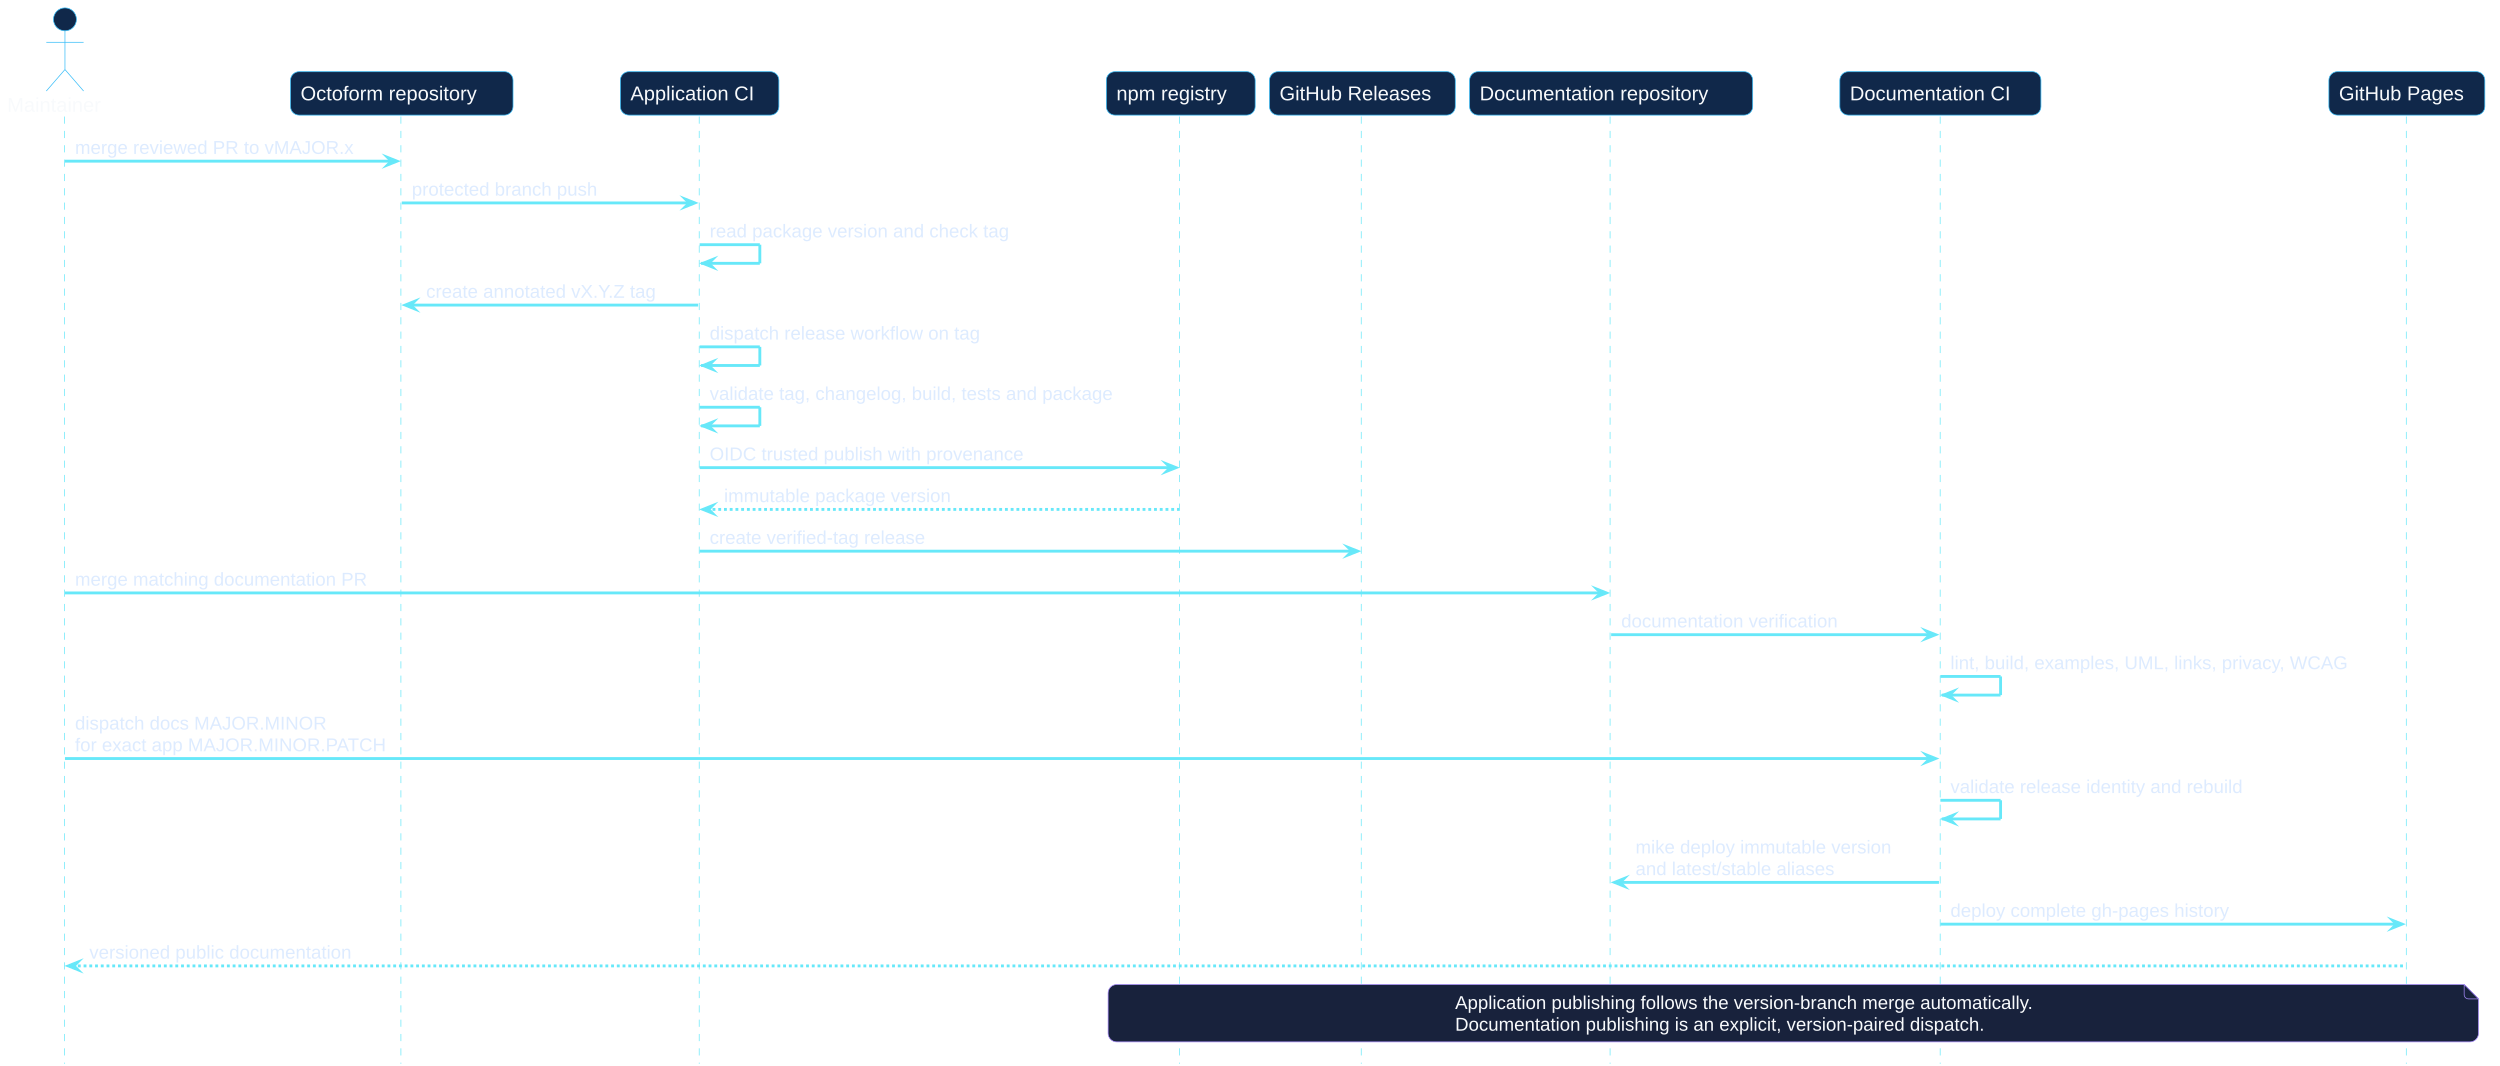
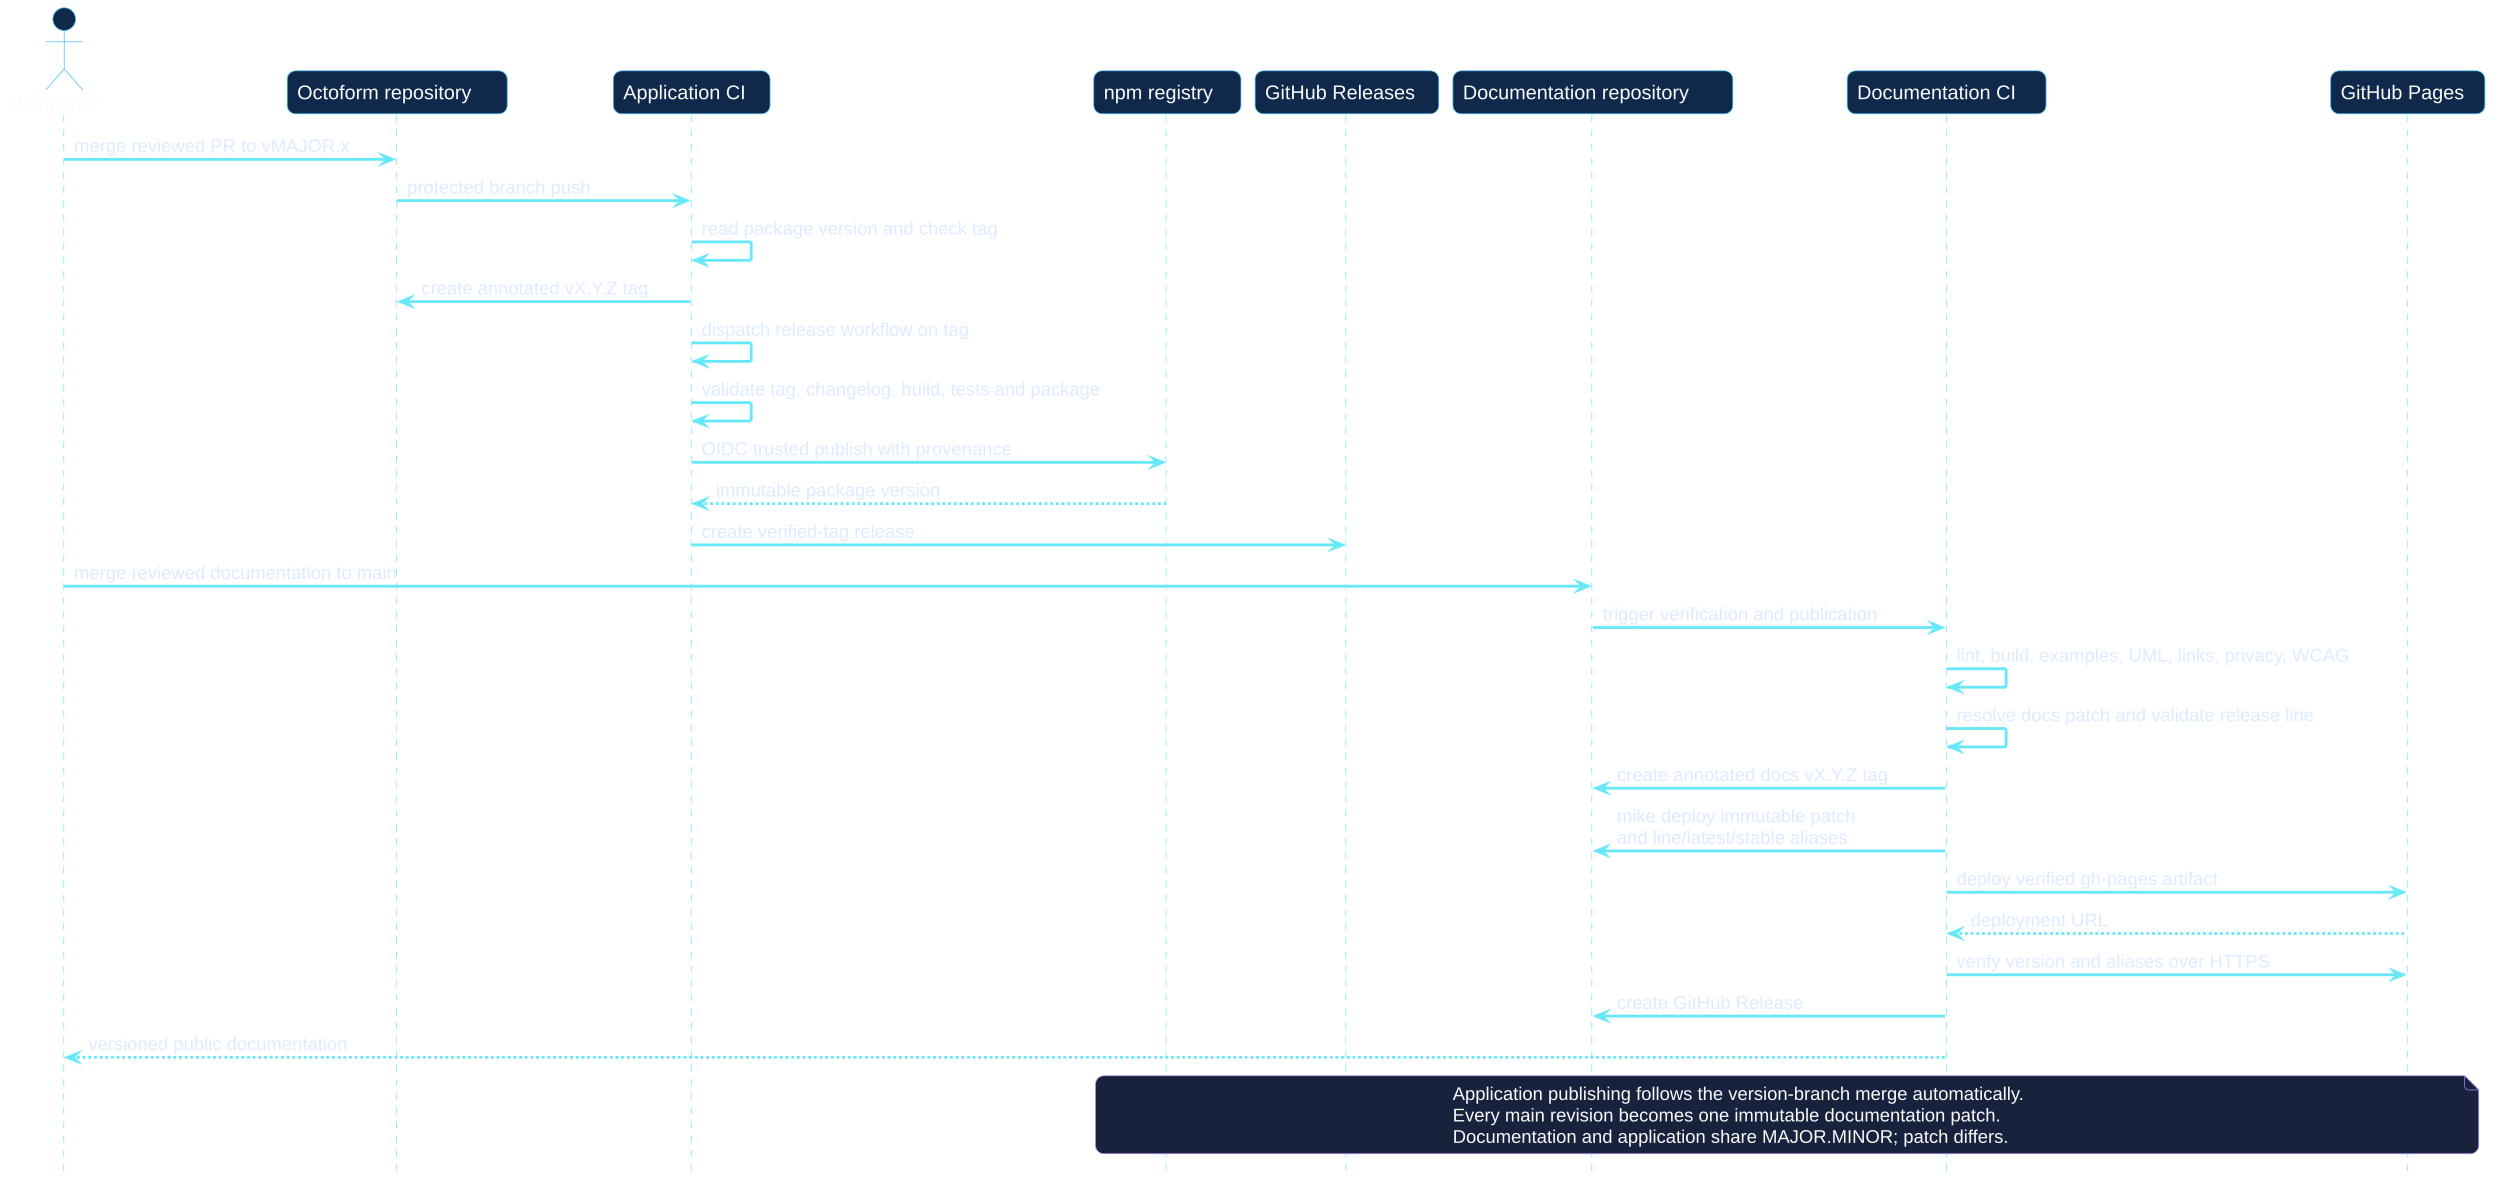
- <svg xmlns="http://www.w3.org/2000/svg" contentStyleType="text/css" data-diagram-type="SEQUENCE" height="743px" preserveAspectRatio="none" style="width:1744px;height:743px;" version="1.1" viewBox="0 0 1744 743" width="1744px" zoomAndPan="magnify">
+ <svg xmlns="http://www.w3.org/2000/svg" contentStyleType="text/css" data-diagram-type="SEQUENCE" height="830px" preserveAspectRatio="none" style="width:1764px;height:830px;" version="1.1" viewBox="0 0 1764 830" width="1764px" zoomAndPan="magnify">
  <defs />
  <g>
    <g class="participant-lifeline" data-entity-uid="part1" data-qualified-name="Maintainer" data-source-line="4" id="part1-lifeline">
      <g>
-         <rect fill="#000000" fill-opacity="0" height="660.789" width="8" x="41.31" y="81.297" />
-         <line style="stroke:#67E8F9;stroke-width:0.5;stroke-dasharray:5,5;" x1="45" x2="45" y1="81.297" y2="742.086" />
+         <rect fill="#000000" fill-opacity="0" height="748.188" width="8" x="41.31" y="81.297" />
+         <line style="stroke:#67E8F9;stroke-width:0.5;stroke-dasharray:5,5;" x1="45" x2="45" y1="81.297" y2="829.484" />
      </g>
    </g>
    <g class="participant-lifeline" data-entity-uid="part2" data-qualified-name="AppRepo" data-source-line="5" id="part2-lifeline">
      <g>
-         <rect fill="#000000" fill-opacity="0" height="660.789" width="8" x="276.275" y="81.297" />
-         <line style="stroke:#67E8F9;stroke-width:0.5;stroke-dasharray:5,5;" x1="279.67" x2="279.67" y1="81.297" y2="742.086" />
+         <rect fill="#000000" fill-opacity="0" height="748.188" width="8" x="276.275" y="81.297" />
+         <line style="stroke:#67E8F9;stroke-width:0.5;stroke-dasharray:5,5;" x1="279.67" x2="279.67" y1="81.297" y2="829.484" />
      </g>
    </g>
    <g class="participant-lifeline" data-entity-uid="part3" data-qualified-name="AppCI" data-source-line="6" id="part3-lifeline">
      <g>
-         <rect fill="#000000" fill-opacity="0" height="660.789" width="8" x="484.059" y="81.297" />
-         <line style="stroke:#67E8F9;stroke-width:0.5;stroke-dasharray:5,5;" x1="487.769" x2="487.769" y1="81.297" y2="742.086" />
+         <rect fill="#000000" fill-opacity="0" height="748.188" width="8" x="484.059" y="81.297" />
+         <line style="stroke:#67E8F9;stroke-width:0.5;stroke-dasharray:5,5;" x1="487.769" x2="487.769" y1="81.297" y2="829.484" />
      </g>
    </g>
    <g class="participant-lifeline" data-entity-uid="part4" data-qualified-name="NPM" data-source-line="7" id="part4-lifeline">
      <g>
-         <rect fill="#000000" fill-opacity="0" height="660.789" width="8" x="819.694" y="81.297" />
-         <line style="stroke:#67E8F9;stroke-width:0.5;stroke-dasharray:5,5;" x1="822.786" x2="822.786" y1="81.297" y2="742.086" />
+         <rect fill="#000000" fill-opacity="0" height="748.188" width="8" x="819.694" y="81.297" />
+         <line style="stroke:#67E8F9;stroke-width:0.5;stroke-dasharray:5,5;" x1="822.786" x2="822.786" y1="81.297" y2="829.484" />
      </g>
    </g>
    <g class="participant-lifeline" data-entity-uid="part5" data-qualified-name="Releases" data-source-line="8" id="part5-lifeline">
      <g>
-         <rect fill="#000000" fill-opacity="0" height="660.789" width="8" x="946.398" y="81.297" />
-         <line style="stroke:#67E8F9;stroke-width:0.5;stroke-dasharray:5,5;" x1="949.603" x2="949.603" y1="81.297" y2="742.086" />
+         <rect fill="#000000" fill-opacity="0" height="748.188" width="8" x="946.398" y="81.297" />
+         <line style="stroke:#67E8F9;stroke-width:0.5;stroke-dasharray:5,5;" x1="949.603" x2="949.603" y1="81.297" y2="829.484" />
      </g>
    </g>
    <g class="participant-lifeline" data-entity-uid="part6" data-qualified-name="DocsRepo" data-source-line="9" id="part6-lifeline">
      <g>
-         <rect fill="#000000" fill-opacity="0" height="660.789" width="8" x="1119.93" y="81.297" />
-         <line style="stroke:#67E8F9;stroke-width:0.5;stroke-dasharray:5,5;" x1="1123.192" x2="1123.192" y1="81.297" y2="742.086" />
+         <rect fill="#000000" fill-opacity="0" height="748.188" width="8" x="1119.93" y="81.297" />
+         <line style="stroke:#67E8F9;stroke-width:0.5;stroke-dasharray:5,5;" x1="1123.192" x2="1123.192" y1="81.297" y2="829.484" />
      </g>
    </g>
    <g class="participant-lifeline" data-entity-uid="part7" data-qualified-name="DocsCI" data-source-line="10" id="part7-lifeline">
      <g>
-         <rect fill="#000000" fill-opacity="0" height="660.789" width="8" x="1349.607" y="81.297" />
-         <line style="stroke:#67E8F9;stroke-width:0.5;stroke-dasharray:5,5;" x1="1353.467" x2="1353.467" y1="81.297" y2="742.086" />
+         <rect fill="#000000" fill-opacity="0" height="748.188" width="8" x="1369.52" y="81.297" />
+         <line style="stroke:#67E8F9;stroke-width:0.5;stroke-dasharray:5,5;" x1="1373.379" x2="1373.379" y1="81.297" y2="829.484" />
      </g>
    </g>
    <g class="participant-lifeline" data-entity-uid="part8" data-qualified-name="Pages" data-source-line="11" id="part8-lifeline">
      <g>
-         <rect fill="#000000" fill-opacity="0" height="660.789" width="8" x="1675.023" y="81.297" />
-         <line style="stroke:#67E8F9;stroke-width:0.5;stroke-dasharray:5,5;" x1="1678.633" x2="1678.633" y1="81.297" y2="742.086" />
+         <rect fill="#000000" fill-opacity="0" height="748.188" width="8" x="1694.936" y="81.297" />
+         <line style="stroke:#67E8F9;stroke-width:0.5;stroke-dasharray:5,5;" x1="1698.545" x2="1698.545" y1="81.297" y2="829.484" />
      </g>
    </g>
    <g class="participant participant-head" data-entity-uid="part1" data-qualified-name="Maintainer" data-source-line="4" id="part1-head">
      <text fill="#F8FAFC" font-family="Arial" font-size="14" lengthAdjust="spacing" textLength="74.621" x="5" y="77.995">Maintainer</text>
      <ellipse cx="45.31" cy="13.5" fill="#10284A" rx="8" ry="8" style="stroke:#38BDF8;stroke-width:0.5;" />
      <path d="M45.31,21.5 L45.31,48.5 M32.31,29.5 L58.31,29.5 M45.31,48.5 L32.31,63.5 M45.31,48.5 L58.31,63.5" fill="none" style="stroke:#38BDF8;stroke-width:0.5;" />
    </g>
    <g class="participant participant-head" data-entity-uid="part2" data-qualified-name="AppRepo" data-source-line="5" id="part2-head">
      <rect fill="#10284A" height="30.297" rx="6" ry="6" style="stroke:#38BDF8;stroke-width:0.5;" width="155.21" x="202.67" y="50" />
      <text fill="#F8FAFC" font-family="Arial" font-size="14" lengthAdjust="spacing" textLength="141.21" x="209.67" y="69.995">Octoform repository</text>
    </g>
    <g class="participant participant-head" data-entity-uid="part3" data-qualified-name="AppCI" data-source-line="6" id="part3-head">
      <rect fill="#10284A" height="30.297" rx="6" ry="6" style="stroke:#38BDF8;stroke-width:0.5;" width="110.578" x="432.769" y="50" />
      <text fill="#F8FAFC" font-family="Arial" font-size="14" lengthAdjust="spacing" textLength="96.578" x="439.769" y="69.995">Application CI</text>
    </g>
    <g class="participant participant-head" data-entity-uid="part4" data-qualified-name="NPM" data-source-line="7" id="part4-head">
      <rect fill="#10284A" height="30.297" rx="6" ry="6" style="stroke:#38BDF8;stroke-width:0.5;" width="103.817" x="771.786" y="50" />
      <text fill="#F8FAFC" font-family="Arial" font-size="14" lengthAdjust="spacing" textLength="89.817" x="778.786" y="69.995">npm registry</text>
    </g>
    <g class="participant participant-head" data-entity-uid="part5" data-qualified-name="Releases" data-source-line="8" id="part5-head">
      <rect fill="#10284A" height="30.297" rx="6" ry="6" style="stroke:#38BDF8;stroke-width:0.5;" width="129.589" x="885.603" y="50" />
      <text fill="#F8FAFC" font-family="Arial" font-size="14" lengthAdjust="spacing" textLength="115.589" x="892.603" y="69.995">GitHub Releases</text>
    </g>
    <g class="participant participant-head" data-entity-uid="part6" data-qualified-name="DocsRepo" data-source-line="9" id="part6-head">
      <rect fill="#10284A" height="30.297" rx="6" ry="6" style="stroke:#38BDF8;stroke-width:0.5;" width="197.477" x="1025.192" y="50" />
      <text fill="#F8FAFC" font-family="Arial" font-size="14" lengthAdjust="spacing" textLength="183.477" x="1032.192" y="69.995">Documentation repository</text>
    </g>
    <g class="participant participant-head" data-entity-uid="part7" data-qualified-name="DocsCI" data-source-line="10" id="part7-head">
-       <rect fill="#10284A" height="30.297" rx="6" ry="6" style="stroke:#38BDF8;stroke-width:0.5;" width="140.28" x="1283.467" y="50" />
-       <text fill="#F8FAFC" font-family="Arial" font-size="14" lengthAdjust="spacing" textLength="126.28" x="1290.467" y="69.995">Documentation CI</text>
+       <rect fill="#10284A" height="30.297" rx="6" ry="6" style="stroke:#38BDF8;stroke-width:0.5;" width="140.28" x="1303.379" y="50" />
+       <text fill="#F8FAFC" font-family="Arial" font-size="14" lengthAdjust="spacing" textLength="126.28" x="1310.379" y="69.995">Documentation CI</text>
    </g>
    <g class="participant participant-head" data-entity-uid="part8" data-qualified-name="Pages" data-source-line="11" id="part8-head">
-       <rect fill="#10284A" height="30.297" rx="6" ry="6" style="stroke:#38BDF8;stroke-width:0.5;" width="108.78" x="1624.633" y="50" />
-       <text fill="#F8FAFC" font-family="Arial" font-size="14" lengthAdjust="spacing" textLength="94.78" x="1631.633" y="69.995">GitHub Pages</text>
+       <rect fill="#10284A" height="30.297" rx="6" ry="6" style="stroke:#38BDF8;stroke-width:0.5;" width="108.78" x="1644.545" y="50" />
+       <text fill="#F8FAFC" font-family="Arial" font-size="14" lengthAdjust="spacing" textLength="94.78" x="1651.545" y="69.995">GitHub Pages</text>
    </g>
    <g class="message" data-entity-1="part1" data-entity-2="part2" data-source-line="13" id="msg1">
      <polygon fill="#67E8F9" points="268.275,108.43,278.275,112.43,268.275,116.43,272.275,112.43" style="stroke:#67E8F9;stroke-width:1;stroke-linejoin:miter;stroke-miterlimit:10;" />
      <line style="stroke:#67E8F9;stroke-width:2;" x1="45.31" x2="274.275" y1="112.43" y2="112.43" />
      <text fill="#DDEBFF" font-family="Arial" font-size="13" lengthAdjust="spacing" textLength="210.964" x="52.31" y="107.364">merge reviewed PR to vMAJOR.x</text>
    </g>
    <g class="message" data-entity-1="part2" data-entity-2="part3" data-source-line="14" id="msg2">
      <polygon fill="#67E8F9" points="476.059,137.562,486.059,141.562,476.059,145.562,480.059,141.562" style="stroke:#67E8F9;stroke-width:1;stroke-linejoin:miter;stroke-miterlimit:10;" />
      <line style="stroke:#67E8F9;stroke-width:2;" x1="280.275" x2="482.059" y1="141.562" y2="141.562" />
      <text fill="#DDEBFF" font-family="Arial" font-size="13" lengthAdjust="spacing" textLength="148.097" x="287.275" y="136.497">protected branch push</text>
    </g>
    <g class="message" data-entity-1="part3" data-entity-2="part3" data-source-line="15" id="msg3">
      <line style="stroke:#67E8F9;stroke-width:2;" x1="488.059" x2="530.059" y1="170.695" y2="170.695" />
      <line style="stroke:#67E8F9;stroke-width:2;" x1="530.059" x2="530.059" y1="170.695" y2="183.695" />
      <line style="stroke:#67E8F9;stroke-width:2;" x1="489.059" x2="530.059" y1="183.695" y2="183.695" />
      <polygon fill="#67E8F9" points="499.059,179.695,489.059,183.695,499.059,187.695,495.059,183.695" style="stroke:#67E8F9;stroke-width:1;stroke-linejoin:miter;stroke-miterlimit:10;" />
      <text fill="#DDEBFF" font-family="Arial" font-size="13" lengthAdjust="spacing" textLength="236.78" x="495.059" y="165.629">read package version and check tag</text>
    </g>
    <g class="message" data-entity-1="part3" data-entity-2="part2" data-source-line="16" id="msg4">
      <polygon fill="#67E8F9" points="291.275,208.828,281.275,212.828,291.275,216.828,287.275,212.828" style="stroke:#67E8F9;stroke-width:1;stroke-linejoin:miter;stroke-miterlimit:10;" />
      <line style="stroke:#67E8F9;stroke-width:2;" x1="285.275" x2="487.059" y1="212.828" y2="212.828" />
      <text fill="#DDEBFF" font-family="Arial" font-size="13" lengthAdjust="spacing" textLength="183.784" x="297.275" y="207.762">create annotated vX.Y.Z tag</text>
    </g>
    <g class="message" data-entity-1="part3" data-entity-2="part3" data-source-line="17" id="msg5">
      <line style="stroke:#67E8F9;stroke-width:2;" x1="488.059" x2="530.059" y1="241.961" y2="241.961" />
      <line style="stroke:#67E8F9;stroke-width:2;" x1="530.059" x2="530.059" y1="241.961" y2="254.961" />
      <line style="stroke:#67E8F9;stroke-width:2;" x1="489.059" x2="530.059" y1="254.961" y2="254.961" />
      <polygon fill="#67E8F9" points="499.059,250.961,489.059,254.961,499.059,258.961,495.059,254.961" style="stroke:#67E8F9;stroke-width:1;stroke-linejoin:miter;stroke-miterlimit:10;" />
      <text fill="#DDEBFF" font-family="Arial" font-size="13" lengthAdjust="spacing" textLength="215.3" x="495.059" y="236.895">dispatch release workflow on tag</text>
    </g>
    <g class="message" data-entity-1="part3" data-entity-2="part3" data-source-line="18" id="msg6">
      <line style="stroke:#67E8F9;stroke-width:2;" x1="488.059" x2="530.059" y1="284.094" y2="284.094" />
      <line style="stroke:#67E8F9;stroke-width:2;" x1="530.059" x2="530.059" y1="284.094" y2="297.094" />
      <line style="stroke:#67E8F9;stroke-width:2;" x1="489.059" x2="530.059" y1="297.094" y2="297.094" />
      <polygon fill="#67E8F9" points="499.059,293.094,489.059,297.094,499.059,301.094,495.059,297.094" style="stroke:#67E8F9;stroke-width:1;stroke-linejoin:miter;stroke-miterlimit:10;" />
      <text fill="#DDEBFF" font-family="Arial" font-size="13" lengthAdjust="spacing" textLength="321.636" x="495.059" y="279.028">validate tag, changelog, build, tests and package</text>
    </g>
    <g class="message" data-entity-1="part3" data-entity-2="part4" data-source-line="19" id="msg7">
      <polygon fill="#67E8F9" points="811.694,322.227,821.694,326.227,811.694,330.227,815.694,326.227" style="stroke:#67E8F9;stroke-width:1;stroke-linejoin:miter;stroke-miterlimit:10;" />
      <line style="stroke:#67E8F9;stroke-width:2;" x1="488.059" x2="817.694" y1="326.227" y2="326.227" />
      <text fill="#DDEBFF" font-family="Arial" font-size="13" lengthAdjust="spacing" textLength="247.876" x="495.059" y="321.161">OIDC trusted publish with provenance</text>
    </g>
    <g class="message" data-entity-1="part4" data-entity-2="part3" data-source-line="20" id="msg8">
      <polygon fill="#67E8F9" points="499.059,351.359,489.059,355.359,499.059,359.359,495.059,355.359" style="stroke:#67E8F9;stroke-width:1;stroke-linejoin:miter;stroke-miterlimit:10;" />
      <line style="stroke:#67E8F9;stroke-width:2;stroke-dasharray:2,2;" x1="493.059" x2="822.694" y1="355.359" y2="355.359" />
      <text fill="#DDEBFF" font-family="Arial" font-size="13" lengthAdjust="spacing" textLength="181.092" x="505.059" y="350.293">immutable package version</text>
    </g>
    <g class="message" data-entity-1="part3" data-entity-2="part5" data-source-line="21" id="msg9">
      <polygon fill="#67E8F9" points="938.398,380.492,948.398,384.492,938.398,388.492,942.398,384.492" style="stroke:#67E8F9;stroke-width:1;stroke-linejoin:miter;stroke-miterlimit:10;" />
      <line style="stroke:#67E8F9;stroke-width:2;" x1="488.059" x2="944.398" y1="384.492" y2="384.492" />
      <text fill="#DDEBFF" font-family="Arial" font-size="13" lengthAdjust="spacing" textLength="172.599" x="495.059" y="379.426">create verified-tag release</text>
    </g>
    <g class="message" data-entity-1="part1" data-entity-2="part6" data-source-line="23" id="msg10">
      <polygon fill="#67E8F9" points="1111.93,409.625,1121.93,413.625,1111.93,417.625,1115.93,413.625" style="stroke:#67E8F9;stroke-width:1;stroke-linejoin:miter;stroke-miterlimit:10;" />
      <line style="stroke:#67E8F9;stroke-width:2;" x1="45.31" x2="1117.93" y1="413.625" y2="413.625" />
-       <text fill="#DDEBFF" font-family="Arial" font-size="13" lengthAdjust="spacing" textLength="231.201" x="52.31" y="408.559">merge matching documentation PR</text>
+       <text fill="#DDEBFF" font-family="Arial" font-size="13" lengthAdjust="spacing" textLength="262.304" x="52.31" y="408.559">merge reviewed documentation to main</text>
    </g>
    <g class="message" data-entity-1="part6" data-entity-2="part7" data-source-line="24" id="msg11">
-       <polygon fill="#67E8F9" points="1341.607,438.758,1351.607,442.758,1341.607,446.758,1345.607,442.758" style="stroke:#67E8F9;stroke-width:1;stroke-linejoin:miter;stroke-miterlimit:10;" />
-       <line style="stroke:#67E8F9;stroke-width:2;" x1="1123.93" x2="1347.607" y1="442.758" y2="442.758" />
-       <text fill="#DDEBFF" font-family="Arial" font-size="13" lengthAdjust="spacing" textLength="175.443" x="1130.93" y="437.692">documentation verification</text>
+       <polygon fill="#67E8F9" points="1361.52,438.758,1371.52,442.758,1361.52,446.758,1365.52,442.758" style="stroke:#67E8F9;stroke-width:1;stroke-linejoin:miter;stroke-miterlimit:10;" />
+       <line style="stroke:#67E8F9;stroke-width:2;" x1="1123.93" x2="1367.52" y1="442.758" y2="442.758" />
+       <text fill="#DDEBFF" font-family="Arial" font-size="13" lengthAdjust="spacing" textLength="225.589" x="1130.93" y="437.692">trigger verification and publication</text>
    </g>
    <g class="message" data-entity-1="part7" data-entity-2="part7" data-source-line="25" id="msg12">
-       <line style="stroke:#67E8F9;stroke-width:2;" x1="1353.607" x2="1395.607" y1="471.891" y2="471.891" />
-       <line style="stroke:#67E8F9;stroke-width:2;" x1="1395.607" x2="1395.607" y1="471.891" y2="484.891" />
-       <line style="stroke:#67E8F9;stroke-width:2;" x1="1354.607" x2="1395.607" y1="484.891" y2="484.891" />
-       <polygon fill="#67E8F9" points="1364.607,480.891,1354.607,484.891,1364.607,488.891,1360.607,484.891" style="stroke:#67E8F9;stroke-width:1;stroke-linejoin:miter;stroke-miterlimit:10;" />
-       <text fill="#DDEBFF" font-family="Arial" font-size="13" lengthAdjust="spacing" textLength="311.416" x="1360.607" y="466.825">lint, build, examples, UML, links, privacy, WCAG</text>
-     </g>
-     <g class="message" data-entity-1="part1" data-entity-2="part7" data-source-line="26" id="msg13">
-       <polygon fill="#67E8F9" points="1341.607,525.156,1351.607,529.156,1341.607,533.156,1345.607,529.156" style="stroke:#67E8F9;stroke-width:1;stroke-linejoin:miter;stroke-miterlimit:10;" />
-       <line style="stroke:#67E8F9;stroke-width:2;" x1="45.31" x2="1347.607" y1="529.156" y2="529.156" />
-       <text fill="#DDEBFF" font-family="Arial" font-size="13" lengthAdjust="spacing" textLength="185.11" x="52.31" y="508.957">dispatch docs MAJOR.MINOR</text>
-       <text fill="#DDEBFF" font-family="Arial" font-size="13" lengthAdjust="spacing" textLength="229.684" x="52.31" y="524.09">for exact app MAJOR.MINOR.PATCH</text>
-     </g>
-     <g class="message" data-entity-1="part7" data-entity-2="part7" data-source-line="27" id="msg14">
-       <line style="stroke:#67E8F9;stroke-width:2;" x1="1353.607" x2="1395.607" y1="558.289" y2="558.289" />
-       <line style="stroke:#67E8F9;stroke-width:2;" x1="1395.607" x2="1395.607" y1="558.289" y2="571.289" />
-       <line style="stroke:#67E8F9;stroke-width:2;" x1="1354.607" x2="1395.607" y1="571.289" y2="571.289" />
-       <polygon fill="#67E8F9" points="1364.607,567.289,1354.607,571.289,1364.607,575.289,1360.607,571.289" style="stroke:#67E8F9;stroke-width:1;stroke-linejoin:miter;stroke-miterlimit:10;" />
-       <text fill="#DDEBFF" font-family="Arial" font-size="13" lengthAdjust="spacing" textLength="235.784" x="1360.607" y="553.223">validate release identity and rebuild</text>
+       <line style="stroke:#67E8F9;stroke-width:2;" x1="1373.52" x2="1415.52" y1="471.891" y2="471.891" />
+       <line style="stroke:#67E8F9;stroke-width:2;" x1="1415.52" x2="1415.52" y1="471.891" y2="484.891" />
+       <line style="stroke:#67E8F9;stroke-width:2;" x1="1374.52" x2="1415.52" y1="484.891" y2="484.891" />
+       <polygon fill="#67E8F9" points="1384.52,480.891,1374.52,484.891,1384.52,488.891,1380.52,484.891" style="stroke:#67E8F9;stroke-width:1;stroke-linejoin:miter;stroke-miterlimit:10;" />
+       <text fill="#DDEBFF" font-family="Arial" font-size="13" lengthAdjust="spacing" textLength="311.416" x="1380.52" y="466.825">lint, build, examples, UML, links, privacy, WCAG</text>
+     </g>
+     <g class="message" data-entity-1="part7" data-entity-2="part7" data-source-line="26" id="msg13">
+       <line style="stroke:#67E8F9;stroke-width:2;" x1="1373.52" x2="1415.52" y1="514.023" y2="514.023" />
+       <line style="stroke:#67E8F9;stroke-width:2;" x1="1415.52" x2="1415.52" y1="514.023" y2="527.023" />
+       <line style="stroke:#67E8F9;stroke-width:2;" x1="1374.52" x2="1415.52" y1="527.023" y2="527.023" />
+       <polygon fill="#67E8F9" points="1384.52,523.023,1374.52,527.023,1384.52,531.023,1380.52,527.023" style="stroke:#67E8F9;stroke-width:1;stroke-linejoin:miter;stroke-miterlimit:10;" />
+       <text fill="#DDEBFF" font-family="Arial" font-size="13" lengthAdjust="spacing" textLength="286.8" x="1380.52" y="508.957">resolve docs patch and validate release line</text>
+     </g>
+     <g class="message" data-entity-1="part7" data-entity-2="part6" data-source-line="27" id="msg14">
+       <polygon fill="#67E8F9" points="1134.93,552.156,1124.93,556.156,1134.93,560.156,1130.93,556.156" style="stroke:#67E8F9;stroke-width:1;stroke-linejoin:miter;stroke-miterlimit:10;" />
+       <line style="stroke:#67E8F9;stroke-width:2;" x1="1128.93" x2="1372.52" y1="556.156" y2="556.156" />
+       <text fill="#DDEBFF" font-family="Arial" font-size="13" lengthAdjust="spacing" textLength="218.042" x="1140.93" y="551.09">create annotated docs vX.Y.Z tag</text>
    </g>
    <g class="message" data-entity-1="part7" data-entity-2="part6" data-source-line="28" id="msg15">
-       <polygon fill="#67E8F9" points="1134.93,611.555,1124.93,615.555,1134.93,619.555,1130.93,615.555" style="stroke:#67E8F9;stroke-width:1;stroke-linejoin:miter;stroke-miterlimit:10;" />
-       <line style="stroke:#67E8F9;stroke-width:2;" x1="1128.93" x2="1352.607" y1="615.555" y2="615.555" />
-       <text fill="#DDEBFF" font-family="Arial" font-size="13" lengthAdjust="spacing" textLength="205.677" x="1140.93" y="595.356">mike deploy immutable version</text>
-       <text fill="#DDEBFF" font-family="Arial" font-size="13" lengthAdjust="spacing" textLength="158.044" x="1140.93" y="610.489">and latest/stable aliases</text>
+       <polygon fill="#67E8F9" points="1134.93,596.422,1124.93,600.422,1134.93,604.422,1130.93,600.422" style="stroke:#67E8F9;stroke-width:1;stroke-linejoin:miter;stroke-miterlimit:10;" />
+       <line style="stroke:#67E8F9;stroke-width:2;" x1="1128.93" x2="1372.52" y1="600.422" y2="600.422" />
+       <text fill="#DDEBFF" font-family="Arial" font-size="13" lengthAdjust="spacing" textLength="194.765" x="1140.93" y="580.223">mike deploy immutable patch</text>
+       <text fill="#DDEBFF" font-family="Arial" font-size="13" lengthAdjust="spacing" textLength="185.885" x="1140.93" y="595.356">and line/latest/stable aliases</text>
    </g>
    <g class="message" data-entity-1="part7" data-entity-2="part8" data-source-line="29" id="msg16">
-       <polygon fill="#67E8F9" points="1667.023,640.688,1677.023,644.688,1667.023,648.688,1671.023,644.688" style="stroke:#67E8F9;stroke-width:1;stroke-linejoin:miter;stroke-miterlimit:10;" />
-       <line style="stroke:#67E8F9;stroke-width:2;" x1="1353.607" x2="1673.023" y1="644.688" y2="644.688" />
-       <text fill="#DDEBFF" font-family="Arial" font-size="13" lengthAdjust="spacing" textLength="222.016" x="1360.607" y="639.622">deploy complete gh-pages history</text>
-     </g>
-     <g class="message" data-entity-1="part8" data-entity-2="part1" data-source-line="30" id="msg17">
-       <polygon fill="#67E8F9" points="56.31,669.82,46.31,673.82,56.31,677.82,52.31,673.82" style="stroke:#67E8F9;stroke-width:1;stroke-linejoin:miter;stroke-miterlimit:10;" />
-       <line style="stroke:#67E8F9;stroke-width:2;stroke-dasharray:2,2;" x1="50.31" x2="1678.023" y1="673.82" y2="673.82" />
-       <text fill="#DDEBFF" font-family="Arial" font-size="13" lengthAdjust="spacing" textLength="209.701" x="62.31" y="668.754">versioned public documentation</text>
-     </g>
-     <path d="M773,692.82 L773,720.82 A6,6 0 0 0 779,726.82 L1723,726.82 A6,6 0 0 0 1729,720.82 L1729,696.82 L1719,686.82 L779,686.82 A6,6 0 0 0 773,692.82" fill="#18223C" style="stroke:#A78BFA;stroke-width:0.5;" />
-     <path d="M1719,686.82 L1719,693.82 A3,3 0 0 0 1722,696.82 L1729,696.82 L1719,686.82" fill="#18223C" style="stroke:#A78BFA;stroke-width:0.5;" />
-     <text fill="#F8FAFC" font-family="Arial" font-size="13" lengthAdjust="spacing" textLength="463.468" x="1015.08" y="703.887">Application publishing follows the version-branch merge automatically.</text>
-     <text fill="#F8FAFC" font-family="Arial" font-size="13" lengthAdjust="spacing" textLength="423.04" x="1015.08" y="719.02">Documentation publishing is an explicit, version-paired dispatch.</text>
+       <polygon fill="#67E8F9" points="1686.936,625.555,1696.936,629.555,1686.936,633.555,1690.936,629.555" style="stroke:#67E8F9;stroke-width:1;stroke-linejoin:miter;stroke-miterlimit:10;" />
+       <line style="stroke:#67E8F9;stroke-width:2;" x1="1373.52" x2="1692.936" y1="629.555" y2="629.555" />
+       <text fill="#DDEBFF" font-family="Arial" font-size="13" lengthAdjust="spacing" textLength="212.475" x="1380.52" y="624.489">deploy verified gh-pages artifact</text>
+     </g>
+     <g class="message" data-entity-1="part8" data-entity-2="part7" data-source-line="30" id="msg17">
+       <polygon fill="#67E8F9" points="1384.52,654.688,1374.52,658.688,1384.52,662.688,1380.52,658.688" style="stroke:#67E8F9;stroke-width:1;stroke-linejoin:miter;stroke-miterlimit:10;" />
+       <line style="stroke:#67E8F9;stroke-width:2;stroke-dasharray:2,2;" x1="1378.52" x2="1697.936" y1="658.688" y2="658.688" />
+       <text fill="#DDEBFF" font-family="Arial" font-size="13" lengthAdjust="spacing" textLength="107.682" x="1390.52" y="653.622">deployment URL</text>
+     </g>
+     <g class="message" data-entity-1="part7" data-entity-2="part8" data-source-line="31" id="msg18">
+       <polygon fill="#67E8F9" points="1686.936,683.82,1696.936,687.82,1686.936,691.82,1690.936,687.82" style="stroke:#67E8F9;stroke-width:1;stroke-linejoin:miter;stroke-miterlimit:10;" />
+       <line style="stroke:#67E8F9;stroke-width:2;" x1="1373.52" x2="1692.936" y1="687.82" y2="687.82" />
+       <text fill="#DDEBFF" font-family="Arial" font-size="13" lengthAdjust="spacing" textLength="245.089" x="1380.52" y="682.754">verify version and aliases over HTTPS</text>
+     </g>
+     <g class="message" data-entity-1="part7" data-entity-2="part6" data-source-line="32" id="msg19">
+       <polygon fill="#67E8F9" points="1134.93,712.953,1124.93,716.953,1134.93,720.953,1130.93,716.953" style="stroke:#67E8F9;stroke-width:1;stroke-linejoin:miter;stroke-miterlimit:10;" />
+       <line style="stroke:#67E8F9;stroke-width:2;" x1="1128.93" x2="1372.52" y1="716.953" y2="716.953" />
+       <text fill="#DDEBFF" font-family="Arial" font-size="13" lengthAdjust="spacing" textLength="146.244" x="1140.93" y="711.887">create GitHub Release</text>
+     </g>
+     <g class="message" data-entity-1="part7" data-entity-2="part1" data-source-line="33" id="msg20">
+       <polygon fill="#67E8F9" points="56.31,742.086,46.31,746.086,56.31,750.086,52.31,746.086" style="stroke:#67E8F9;stroke-width:1;stroke-linejoin:miter;stroke-miterlimit:10;" />
+       <line style="stroke:#67E8F9;stroke-width:2;stroke-dasharray:2,2;" x1="50.31" x2="1372.52" y1="746.086" y2="746.086" />
+       <text fill="#DDEBFF" font-family="Arial" font-size="13" lengthAdjust="spacing" textLength="209.701" x="62.31" y="741.02">versioned public documentation</text>
+     </g>
+     <path d="M773,765.086 L773,808.086 A6,6 0 0 0 779,814.086 L1743,814.086 A6,6 0 0 0 1749,808.086 L1749,769.086 L1739,759.086 L779,759.086 A6,6 0 0 0 773,765.086" fill="#18223C" style="stroke:#A78BFA;stroke-width:0.5;" />
+     <path d="M1739,759.086 L1739,766.086 A3,3 0 0 0 1742,769.086 L1749,769.086 L1739,759.086" fill="#18223C" style="stroke:#A78BFA;stroke-width:0.5;" />
+     <text fill="#F8FAFC" font-family="Arial" font-size="13" lengthAdjust="spacing" textLength="463.468" x="1025.036" y="776.153">Application publishing follows the version-branch merge automatically.</text>
+     <text fill="#F8FAFC" font-family="Arial" font-size="13" lengthAdjust="spacing" textLength="441.949" x="1025.036" y="791.286">Every main revision becomes one immutable documentation patch.</text>
+     <text fill="#F8FAFC" font-family="Arial" font-size="13" lengthAdjust="spacing" textLength="435.227" x="1025.036" y="806.418">Documentation and application share MAJOR.MINOR; patch differs.</text>
  </g>
</svg>
